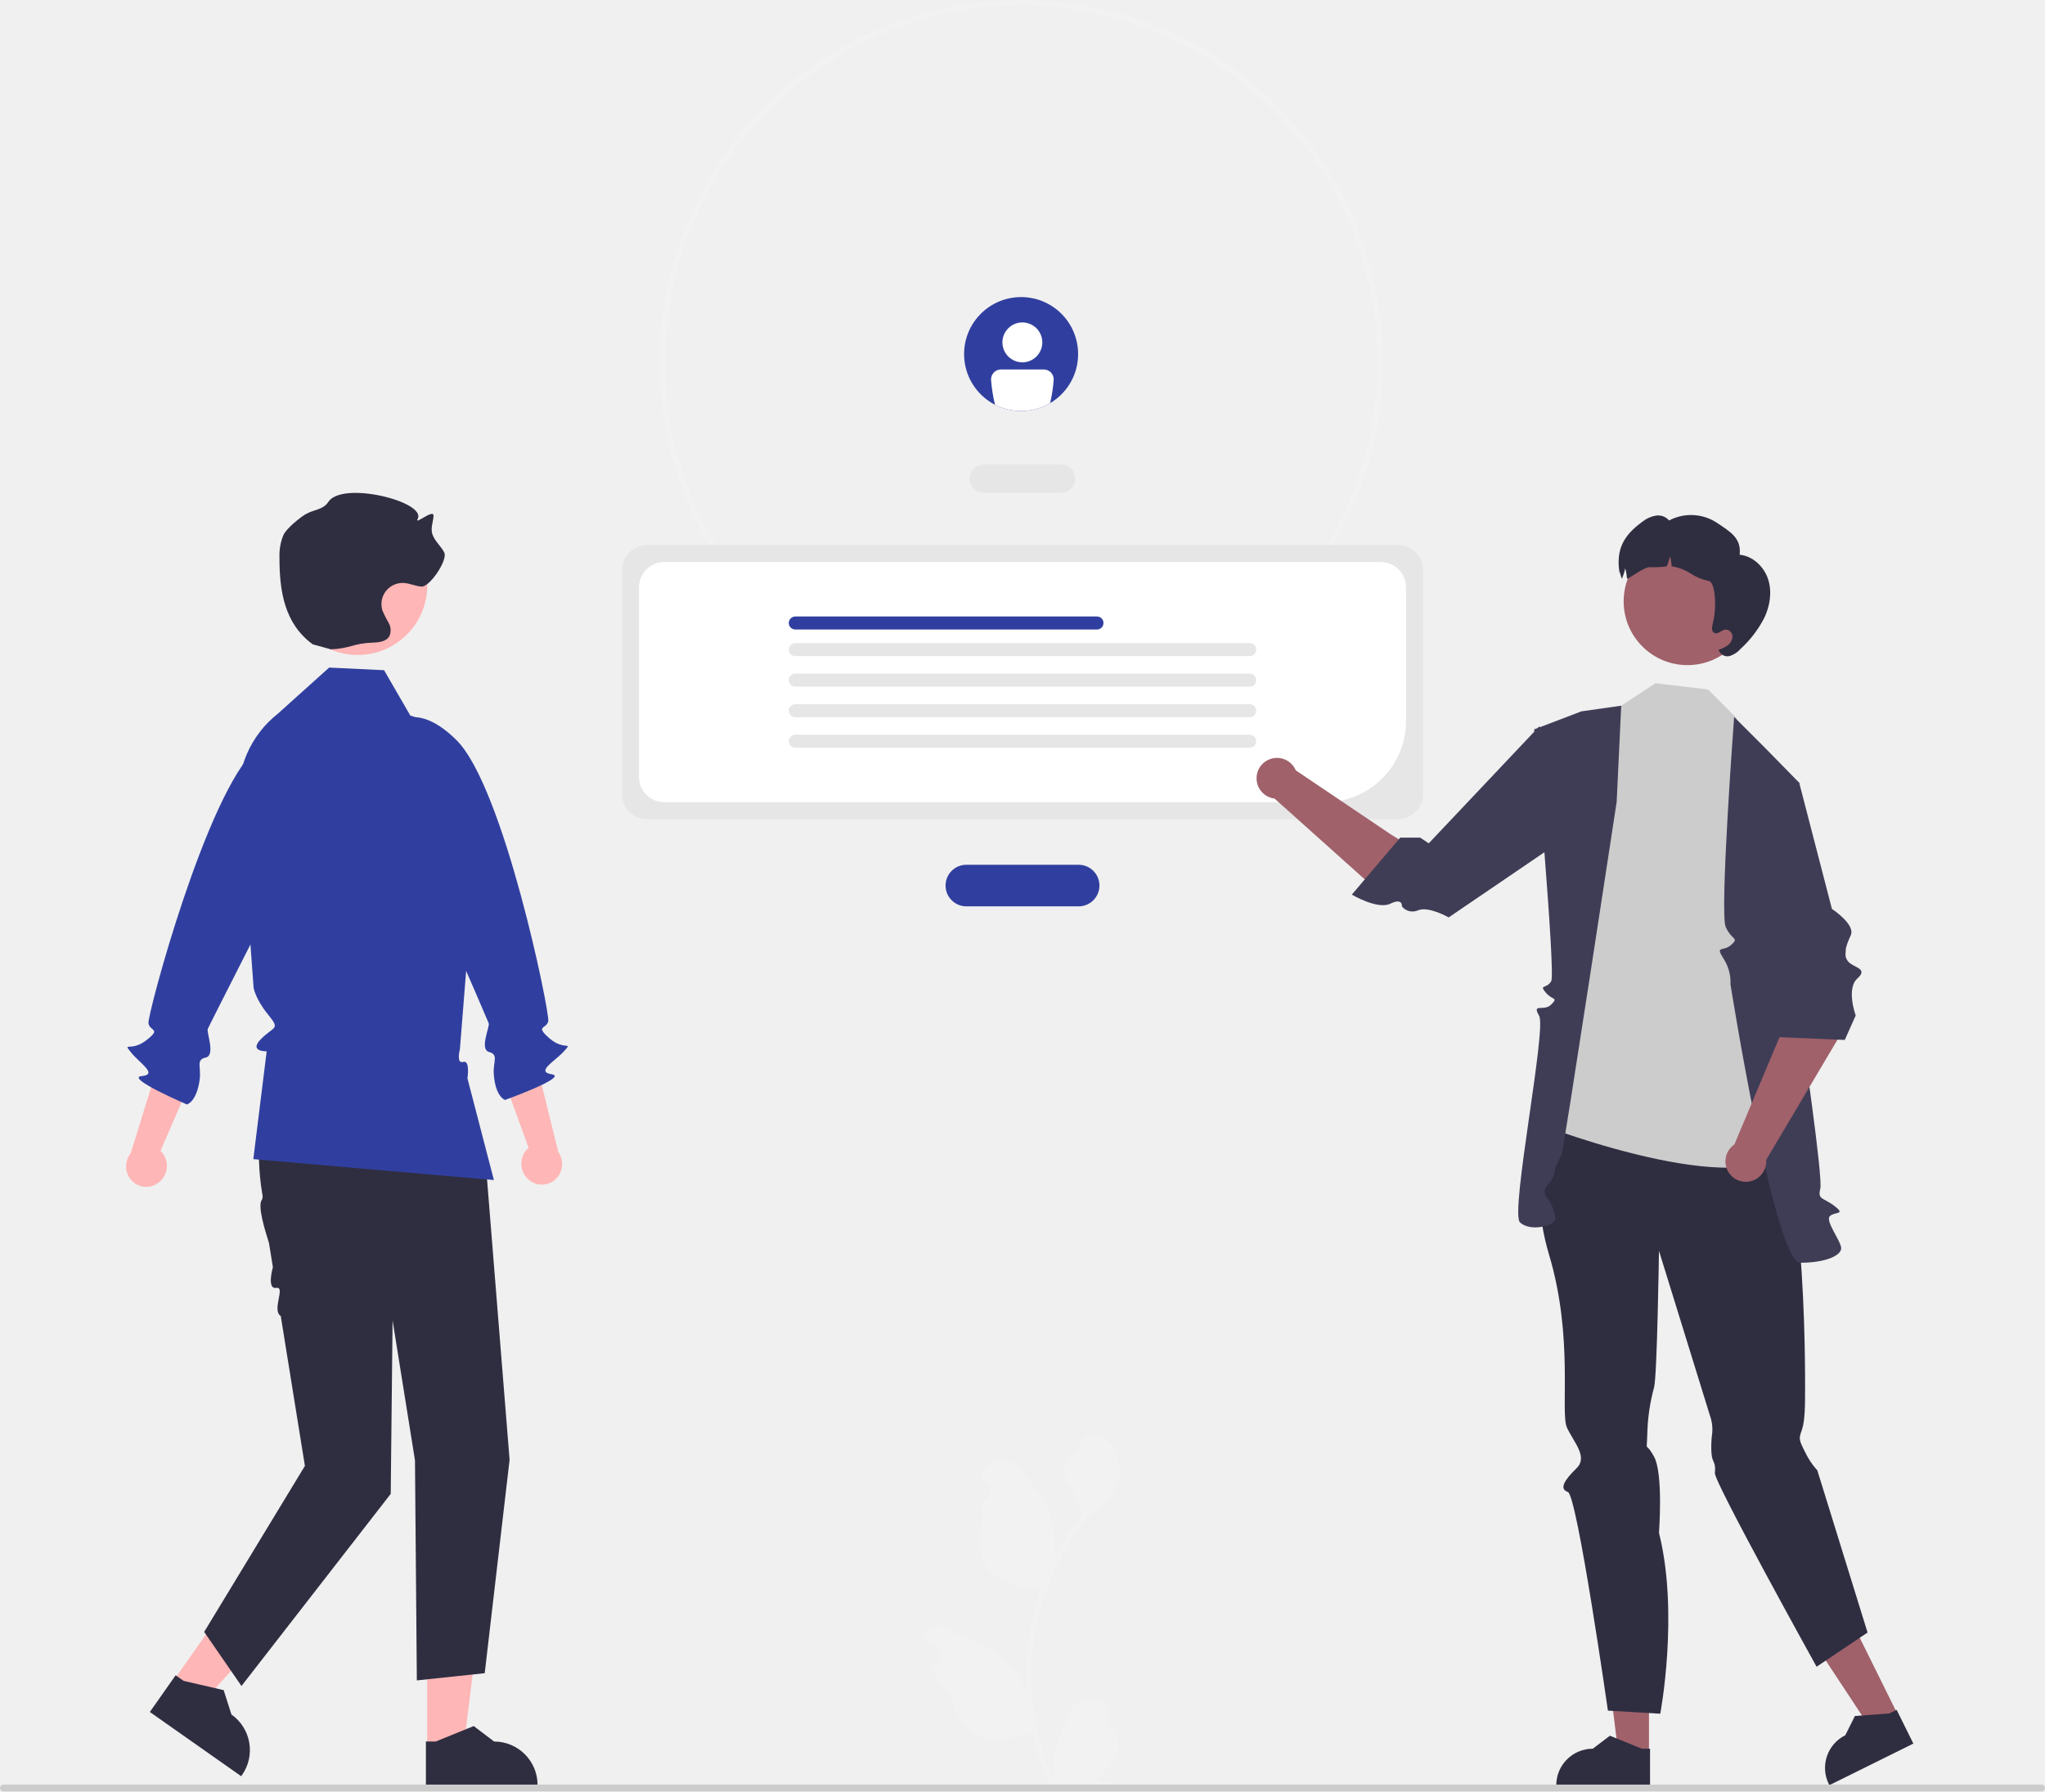
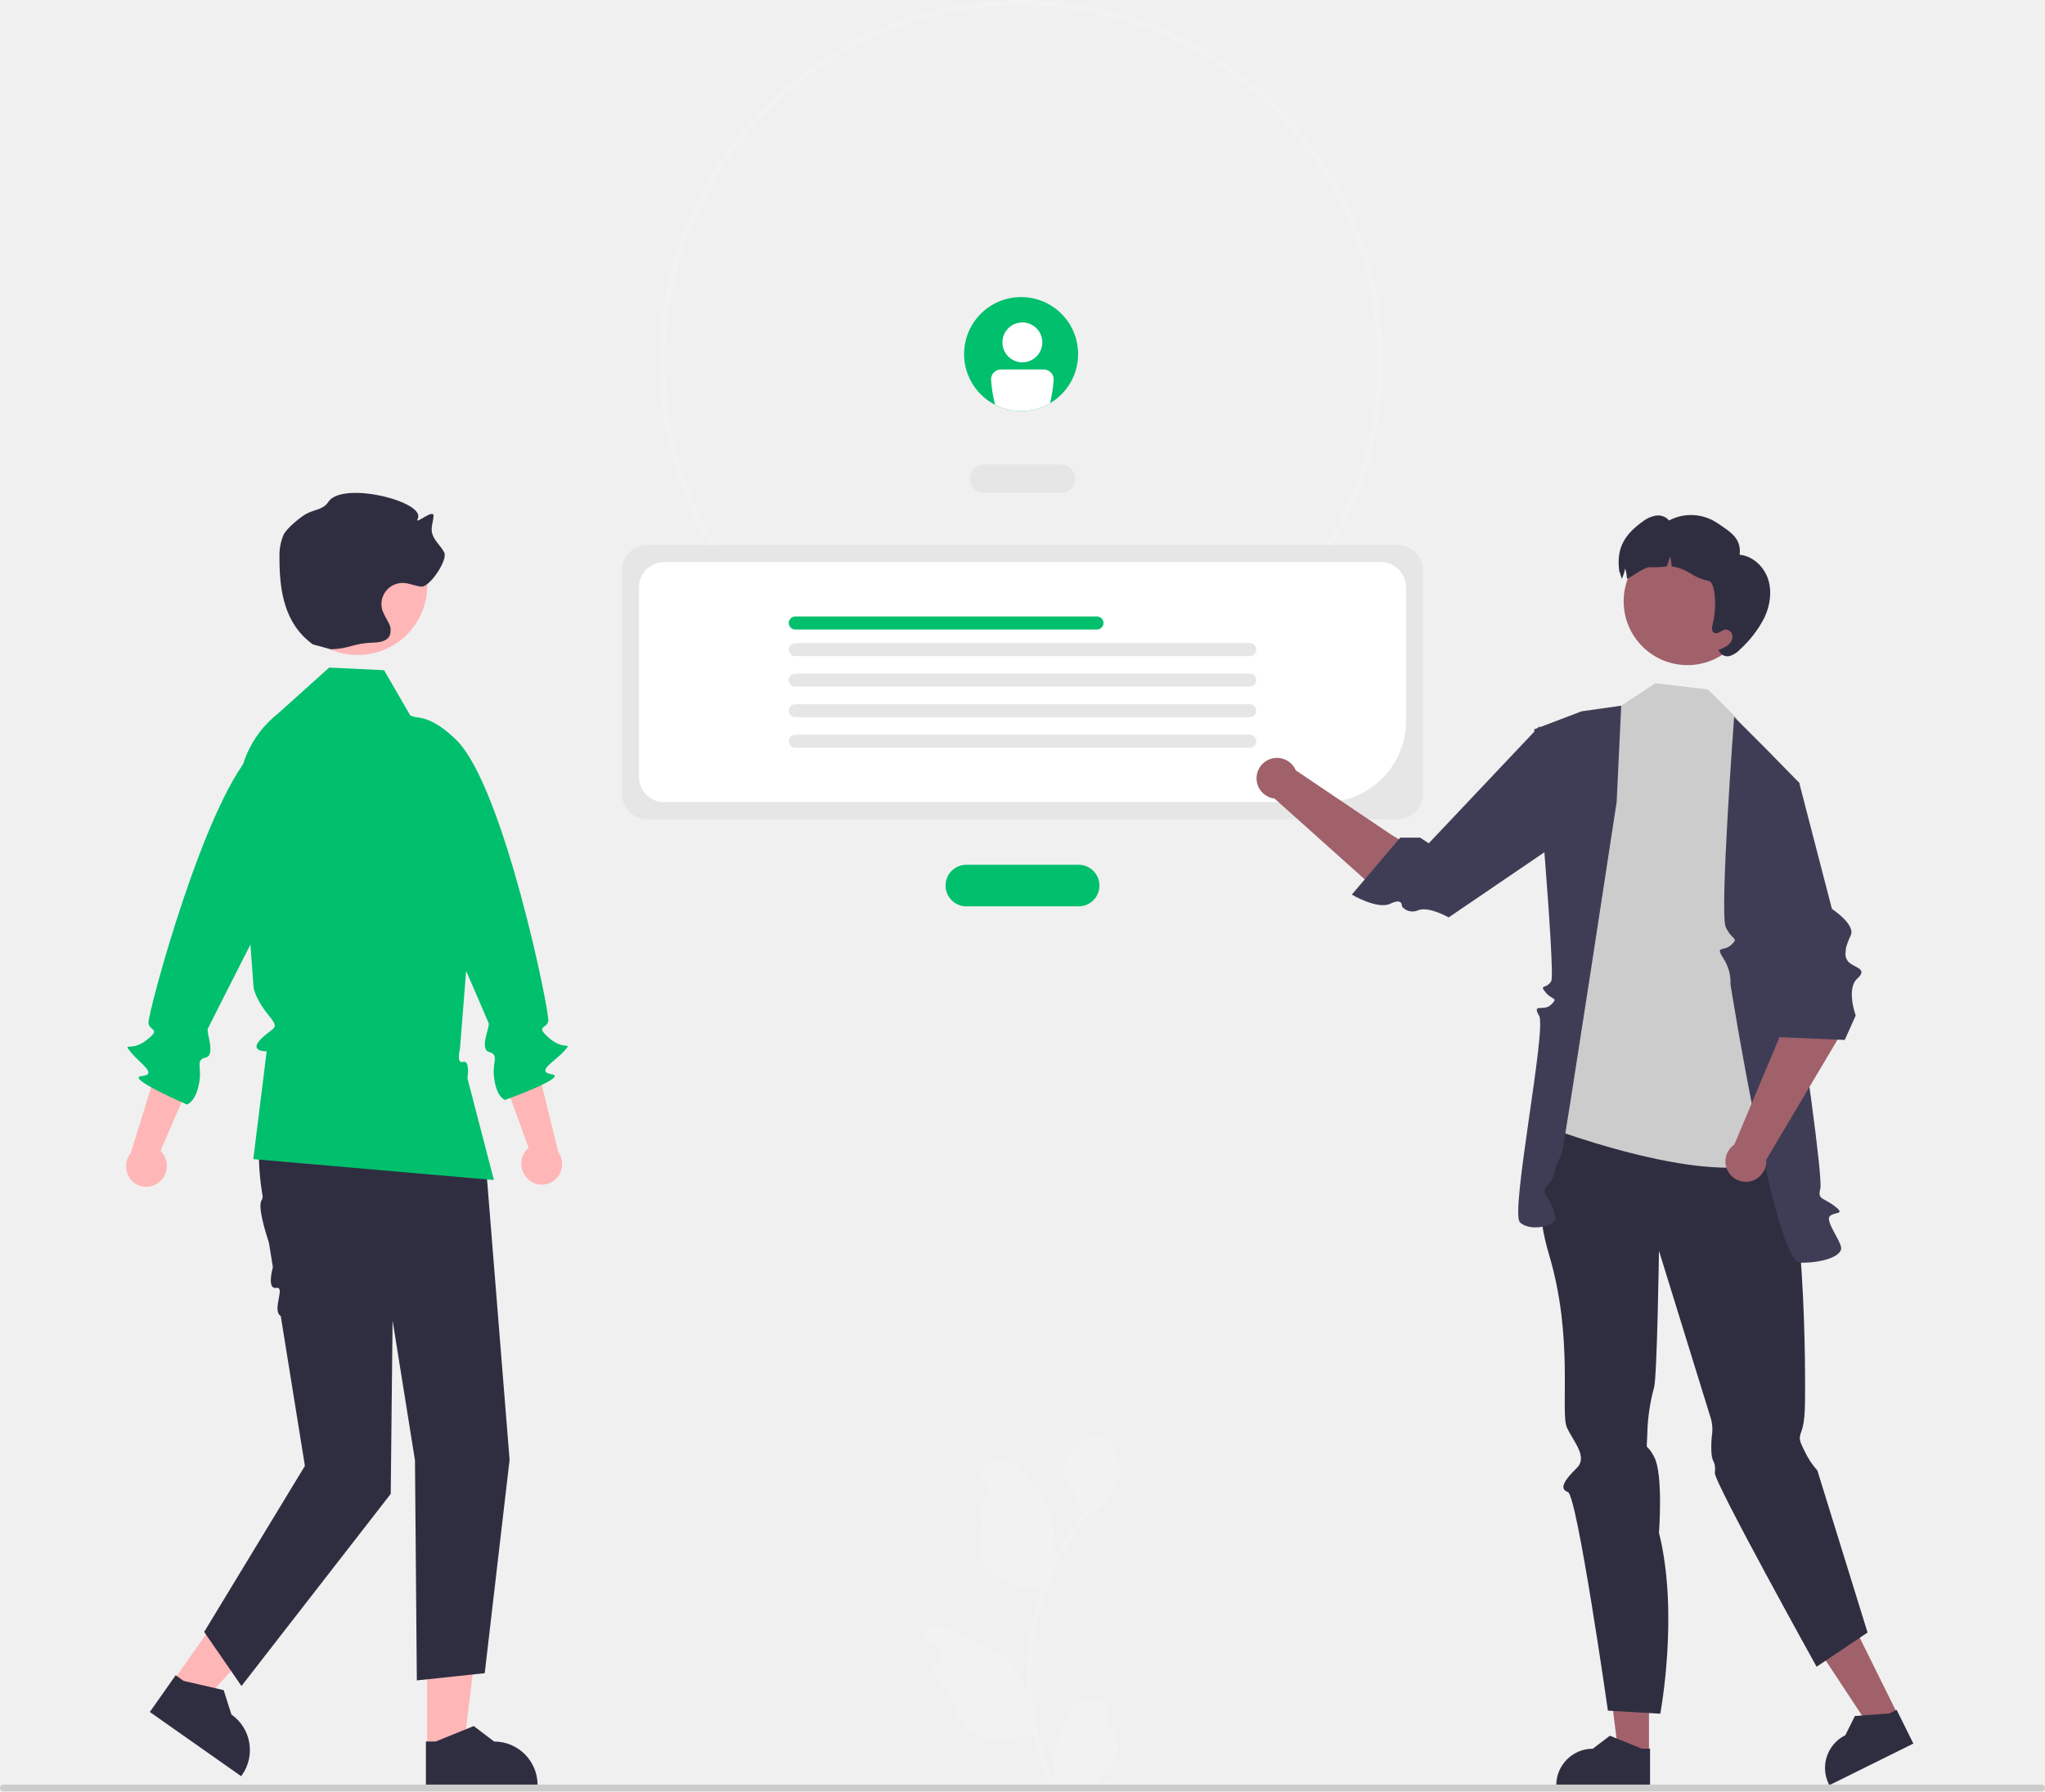
<svg xmlns="http://www.w3.org/2000/svg" data-name="Layer 1" width="717.67" height="628.751" viewBox="0 0 717.67 628.751">
  <path d="M619.555,700.629a2.807,2.807,0,0,1-2.035-4.866l.192-.765q-.038-.092-.076-.184a7.539,7.539,0,0,0-13.907.052c-2.275,5.478-5.17,10.966-5.883,16.758a22.303,22.303,0,0,0,.392,7.671,89.42,89.42,0,0,1-8.134-37.139,86.307,86.307,0,0,1,.535-9.628q.444-3.931,1.231-7.807a90.456,90.456,0,0,1,17.938-38.337,24.073,24.073,0,0,0,10.012-10.387,18.363,18.363,0,0,0,1.67-5.018c-.487.064-1.838-7.359-1.47-7.815-.679-1.031-1.895-1.543-2.637-2.549-3.689-5.002-8.773-4.129-11.426,2.669-5.669,2.861-5.724,7.606-2.245,12.169,2.213,2.903,2.517,6.832,4.459,9.94-.2.256-.408.503-.607.759a91.039,91.039,0,0,0-9.502,15.054,37.846,37.846,0,0,0-2.259-17.579c-2.163-5.217-6.216-9.611-9.786-14.122-4.288-5.418-13.08-3.053-13.836,3.814q-.011.1-.021.199.795.449,1.557.952a3.808,3.808,0,0,1-1.535,6.93l-.078.012a37.891,37.891,0,0,0,.999,5.665c-4.579,17.71,5.307,24.16,19.424,24.45.312.16.615.32.927.471A92.924,92.924,0,0,0,588.45,675.54a88.135,88.135,0,0,0,.064,14.231l-.024-.168a23.289,23.289,0,0,0-7.95-13.448c-6.118-5.026-14.762-6.877-21.363-10.916a4.371,4.371,0,0,0-6.694,4.252q.013.088.027.176a25.579,25.579,0,0,1,2.868,1.382q.795.449,1.557.952a3.808,3.808,0,0,1-1.535,6.93l-.078.012c-.056.008-.104.016-.16.024a37.923,37.923,0,0,0,6.975,10.923c2.863,15.46,15.162,16.927,28.318,12.425h.008a92.897,92.897,0,0,0,6.24,18.218h22.293c.08-.248.152-.503.224-.751a25.329,25.329,0,0,1-6.169-.367c1.654-2.03,3.308-4.075,4.962-6.105a1.383,1.383,0,0,0,.104-.12c.839-1.039,1.686-2.069,2.525-3.108l0-.001a37.101,37.101,0,0,0-1.087-9.451Z" transform="translate(-228.1256 -94.1362)" fill="#f2f2f2" />
  <path d="M586.526,348.136a127,127,0,1,1,127-127A127.144,127.144,0,0,1,586.526,348.136Zm0-252a125,125,0,1,0,125,125A125.141,125.141,0,0,0,586.526,96.136Z" transform="translate(-228.1256 -94.1362)" fill="#f2f2f2" />
  <path d="M600.461,267.136h-27a5,5,0,0,1,0-10h27a5,5,0,0,1,0,10Z" transform="translate(-228.1256 -94.1362)" fill="#e6e6e6" />
-   <path d="M606.663,412.253h-39.405a7.297,7.297,0,1,1,0-14.595h39.405a7.297,7.297,0,1,1,0,14.595Z" transform="translate(-228.1256 -94.1362)" fill="#303f9f" />
+   <path d="M606.663,412.253h-39.405a7.297,7.297,0,1,1,0-14.595h39.405a7.297,7.297,0,1,1,0,14.595Z" transform="translate(-228.1256 -94.1362)" fill="#00BF6D" />
  <path d="M718.673,381.666H455.248a8.863,8.863,0,0,1-8.853-8.853V294.279a8.863,8.863,0,0,1,8.853-8.853H718.673a8.863,8.863,0,0,1,8.853,8.853v78.534A8.863,8.863,0,0,1,718.673,381.666Z" transform="translate(-228.1256 -94.1362)" fill="#e6e6e6" />
  <path d="M693.078,375.695H461.221a8.863,8.863,0,0,1-8.853-8.853V300.255a8.863,8.863,0,0,1,8.853-8.853H712.701a8.863,8.863,0,0,1,8.853,8.853v46.963A28.509,28.509,0,0,1,693.078,375.695Z" transform="translate(-228.1256 -94.1362)" fill="#fff" />
-   <path d="M613.101,315.083H507.224a2.283,2.283,0,1,1,0-4.566H613.101a2.283,2.283,0,0,1,0,4.566Z" transform="translate(-228.1256 -94.1362)" fill="#303f9f" />
+   <path d="M613.101,315.083H507.224a2.283,2.283,0,1,1,0-4.566H613.101a2.283,2.283,0,0,1,0,4.566Z" transform="translate(-228.1256 -94.1362)" fill="#00BF6D" />
  <path d="M666.698,324.422H507.224a2.283,2.283,0,1,1,0-4.566H666.698a2.283,2.283,0,0,1,0,4.566Z" transform="translate(-228.1256 -94.1362)" fill="#e6e6e6" />
  <path d="M666.698,335.141H507.224a2.283,2.283,0,1,1,0-4.566H666.698a2.283,2.283,0,0,1,0,4.566Z" transform="translate(-228.1256 -94.1362)" fill="#e6e6e6" />
  <path d="M666.698,345.861H507.224a2.283,2.283,0,1,1,0-4.566H666.698a2.283,2.283,0,0,1,0,4.566Z" transform="translate(-228.1256 -94.1362)" fill="#e6e6e6" />
  <path d="M666.698,356.58H507.224a2.283,2.283,0,1,1,0-4.566H666.698a2.283,2.283,0,0,1,0,4.566Z" transform="translate(-228.1256 -94.1362)" fill="#e6e6e6" />
  <polygon points="578.689 615.836 567.988 615.835 562.897 574.558 578.692 574.559 578.689 615.836" fill="#a0616a" />
  <path d="M807.192,721.136l-32.909-.001v-.416a12.81,12.81,0,0,1,12.809-12.809h.001l6.011-4.56,11.215,4.561,2.873 0Z" transform="translate(-228.1256 -94.1362)" fill="#2f2e41" />
  <polygon points="666.179 602.133 656.59 606.883 633.703 572.157 647.856 565.146 666.179 602.133" fill="#a0616a" />
  <path d="M899.599,706.106l-29.488,14.609-.185-.373a12.81,12.81,0,0,1,5.791-17.164l.001-0,3.362-6.755,12.075-.892,2.574-1.275Z" transform="translate(-228.1256 -94.1362)" fill="#2f2e41" />
  <path d="M775.112,488.1s-12.181,16.982-3.389,46.32,3.857,55.568,6.325,60.828,7.436,10.254,3.331,14.242-6.267,7.23-3.025,8.311,14.051,76.74,14.051,76.74l18.374,1.081s6.656-35.146-.455-63.509c0,0,1.561-20.59-1.694-26.638s-2.617-.593-2.396-8.184a66.656,66.656,0,0,1,2.383-16.238c1.081-4.323,1.707-47.898,1.707-47.898l17.887,57.824a14.399,14.399,0,0,1,.789,6.226c-.443,2.979-.446,7.43.096,8.987s1.146,1.885.844,4.964,35.698,67.979,35.698,67.979l17.887-12-17.623-56.9a26.753,26.753,0,0,1-4.323-6.485c-2.162-4.323-2.246-4.562-1.123-7.685S861.58,586.857,861.58,585.036s1.123-84.503-12.949-96.664S775.112,488.1,775.112,488.1Z" transform="translate(-228.1256 -94.1362)" fill="#2f2e41" />
  <path d="M841.188,356.559l-3.662-10.423-10-10L809.081,333.934l-12.008,7.895-11.121,10.964L769.526,489.136s77.583,29.912,87.748,4.809Z" transform="translate(-228.1256 -94.1362)" fill="#ccc" />
  <path d="M847.477,356.559l-10.776-10.776s-5.148,68.872-2.955,73.716,4.776,3.608,1.984,6.226-5.791.02-2.791,4.819a15.191,15.191,0,0,1,2.477,9.09s15.523,97.71,24.523,97.71,14.635-2.635,14.317-5.317-5.626-9.362-3.972-11.023,5.733-.406,1.694-3.533-6.039-2.127-5.039-6.127-6.645-55.854-6.645-55.854l-.746-86.614Z" transform="translate(-228.1256 -94.1362)" fill="#3f3d56" />
  <path d="M797.073,341.829l-13.956,1.975-16.591,6.333s7.578,85.482,5.995,88.344-4.393,1.075-1.988,3.969,4.57,1.61,1.988,4.252-6.929-.705-4.255,3.969-10.209,69.015-6.74,72.467,12.406,1.304,12.409-1.245a14.759,14.759,0,0,0-2.996-7.549,3.042,3.042,0,0,1,0-4,9.778,9.778,0,0,0,2.793-5.046c.207-1.954,1.735-4.356,2.471-6.155s19.279-123.591,19.279-123.591Z" transform="translate(-228.1256 -94.1362)" fill="#3f3d56" />
  <path d="M737.526,409.136l6.294-3.286C735.962,398.762,716.463,387.164,716.463,387.164l-33.606-22.656a7.163,7.163,0,1,0-7.441,9.913l37.661,33.741Z" transform="translate(-228.1256 -94.1362)" fill="#a0616a" />
  <path d="M783.526,384.136l.068-27.634-15.351-7.342L729.526,390.136l-3-2h-7l-17,20s9.054,5.366,13.527,3.183,4.053.954,4.053.954a4.743,4.743,0,0,0,5.719,1.346c3.701-1.482,10.701,2.518,10.701,2.518Z" transform="translate(-228.1256 -94.1362)" fill="#3f3d56" />
  <circle cx="592.194" cy="211.063" r="22.386" fill="#a0616a" />
  <path d="M847.344,310.883a38.93,38.93,0,0,1-8.375,10.997,8.683,8.683,0,0,1-3.643,2.457,3.174,3.174,0,0,1-3.775-1.507l-.415-.567a11.553,11.553,0,0,0,3.351-1.657,3.934,3.934,0,0,0,1.621-3.214,2.423,2.423,0,0,0-2.468-2.281c-1.398.166-2.648,1.799-3.901,1.17-1.012-.515-.867-1.988-.577-3.1,1.558-5.805.906-14.803-1.336-15.117a18.133,18.133,0,0,1-6.262-2.563,17.569,17.569,0,0,0-6.282-2.526c-.161-.021-.325-.033-.498-.047a14.872,14.872,0,0,0-.621-3.529,17.401,17.401,0,0,1-1.108,3.525,34.518,34.518,0,0,1-5.851.296c-2.084-.242-8.073,4.614-8.118,3.946a14.871,14.871,0,0,0-.621-3.529,17.401,17.401,0,0,1-1.108,3.525c-.022.046-.033.085-.055.132-.637-1.552-.819-3.289-.803-1.992-1.337-8.249,1.315-13.216,8.085-18.108a10.219,10.219,0,0,1,4.662-2.087,5.023,5.023,0,0,1,4.62,1.707,16.489,16.489,0,0,1,16.707.757c4.87,3.263,8.712,5.433,8.064,11.267,4.616.445,8.515,4.152,9.973,8.545C850.054,301.784,849.303,306.694,847.344,310.883Z" transform="translate(-228.1256 -94.1362)" fill="#2f2e41" />
  <path d="M875.919,427.532l-16.061-2.3c-5.432,9.083-7.362,33.258-7.362,33.258L836.778,495.848a7.163,7.163,0,1,0,11.167,5.38l25.807-43.484Z" transform="translate(-228.1256 -94.1362)" fill="#a0616a" />
  <path d="M838.939,371.841l6.805-9.373,13.8,6.413,11.477,44.273s8.381,5.454,6.593,9.302-2.739,6.952-.89,9.157,7.231,2.367,3.221,5.962-.577,12.987-.577,12.987l-3.843,8.576-24-1Z" transform="translate(-228.1256 -94.1362)" fill="#3f3d56" />
  <path d="M283.864,509.151a7.392,7.392,0,0,0,1.375-10.218,7.091,7.091,0,0,0-.787-.869l10.248-23.664-10.178-9.425-10.534,33.935a7.371,7.371,0,0,0-.16,8.998,7.054,7.054,0,0,0,9.883,1.362Q283.788,509.212,283.864,509.151Z" transform="translate(-228.1256 -94.1362)" fill="#ffb6b6" />
-   <path d="M343.401,355.636s-7.586-14.421-25.184,1.153S279.824,450.318,280.228,453.249s4.705,1.772-.735,5.991-8.449.428-5.44,4.22,9.735,7.808,3.779,8.371,15.879,9.958,15.879,9.958,3.434-.825,4.488-8.749c.592-4.451-1.414-6.978,2.117-7.72s.221-8.791.729-10.057,28.695-56.581,28.695-56.581Z" transform="translate(-228.1256 -94.1362)" fill="#303f9f" />
+   <path d="M343.401,355.636s-7.586-14.421-25.184,1.153S279.824,450.318,280.228,453.249s4.705,1.772-.735,5.991-8.449.428-5.44,4.22,9.735,7.808,3.779,8.371,15.879,9.958,15.879,9.958,3.434-.825,4.488-8.749c.592-4.451-1.414-6.978,2.117-7.72s.221-8.791.729-10.057,28.695-56.581,28.695-56.581Z" transform="translate(-228.1256 -94.1362)" fill="#00BF6D" />
  <polygon points="149.919 613.706 162.661 613.705 168.724 564.551 149.916 564.552 149.919 613.706" fill="#ffb6b6" />
  <path d="M377.595,721.136l39.188-.001v-.496A15.254,15.254,0,0,0,401.53,705.386H401.529l-7.158-5.431-13.356,5.431-3.421 0Z" transform="translate(-228.1256 -94.1362)" fill="#2f2e41" />
  <polygon points="60.597 590.265 71.021 597.594 104.255 560.873 88.868 550.055 60.597 590.265" fill="#ffb6b6" />
  <path d="M280.709,695.018l32.057,22.54.285-.405a15.254,15.254,0,0,0-3.704-21.251l-.001-.001-2.732-8.56-14.049-3.239-2.798-1.968Z" transform="translate(-228.1256 -94.1362)" fill="#2f2e41" />
  <path d="M327.271,463.302l-1.059,2.262c-6.96,14.869-8.74,31.491-6.035,47.685a2.701,2.701,0,0,1-.108,1.921c-1.677,1.968.954,10.516,2.463,15.289l1.36,8.44s-2.255,7.839,1.17,7.263-1.675,7.785,1.592,9.88l8.474,52.603-35.354,58.268,13.094,18.986,52.376-67.434.655-60.887,7.856,49.102.655,77.254,23.821-2.532,8.728-74.899-8.325-103.582-13.094-44.911Z" transform="translate(-228.1256 -94.1362)" fill="#2f2e41" />
-   <path d="M343.637,328.446l19.271.918,9.215,15.92h0a28.491,28.491,0,0,1,18.223,16.6l6.001,14.825-6.826,85.718s-1.368,5.185,1.151,4.428,1.493,5.741,1.493,5.741l9.286,35.716-84.427-7.341,4.688-37.841s-6.518.21-1.935-4.373,6.812-3.123,2.409-8.541-5.057-9.346-5.057-9.346l-1.964-26.843-3.238-37.777a36.299,36.299,0,0,1,13.713-31.621l0,0Z" transform="translate(-228.1256 -94.1362)" fill="#303f9f" />
+   <path d="M343.637,328.446l19.271.918,9.215,15.92h0a28.491,28.491,0,0,1,18.223,16.6l6.001,14.825-6.826,85.718s-1.368,5.185,1.151,4.428,1.493,5.741,1.493,5.741l9.286,35.716-84.427-7.341,4.688-37.841s-6.518.21-1.935-4.373,6.812-3.123,2.409-8.541-5.057-9.346-5.057-9.346l-1.964-26.843-3.238-37.777a36.299,36.299,0,0,1,13.713-31.621l0,0Z" transform="translate(-228.1256 -94.1362)" fill="#00BF6D" />
  <circle cx="125.505" cy="205.45" r="24.439" fill="#ffb6b6" />
  <path d="M344.187,322.022c7.013-.23,7.65-2.083,14.663-2.313,2.233-.073,4.868-.379,5.948-2.335a5.154,5.154,0,0,0-.262-4.588,41.901,41.901,0,0,1-2.16-4.25,7.423,7.423,0,0,1,7.355-9.786c2.134.092,4.139,1.096,6.267,1.279,2.919.252,9.373-9.386,8.029-11.989-1.308-2.534-3.941-4.446-4.354-7.267-.271-1.845.491-3.679.595-5.541.154-2.761-6.845,3.465-5.563,1.014,3.144-6.011-26.487-13.464-31.366-5.934-1.823,2.814-5.073,2.622-7.969,4.312-1.898,1.108-6.691,4.929-7.781,7.311a18.545,18.545,0,0,0-1.388,7.673c-.044,12.218,1.818,23.457,11.673,30.679" transform="translate(-228.1256 -94.1362)" fill="#2f2e41" />
  <path d="M413.568,508.101a7.392,7.392,0,0,1-.763-10.282,7.092,7.092,0,0,1,.838-.82l-8.817-24.234,10.723-8.801,8.489,34.503a7.371,7.371,0,0,1-.378,8.991,7.054,7.054,0,0,1-9.947.769Q413.64,508.166,413.568,508.101Z" transform="translate(-228.1256 -94.1362)" fill="#ffb6b6" />
-   <path d="M363.301,351.306s8.433-13.943,25.07,2.654,32.742,95.654,32.163,98.556-4.802,1.487.376,6.024,8.408.932,5.179,4.537-10.184,7.213-4.272,8.131-16.445,8.992-16.445,8.992-3.379-1.028-3.958-9.001c-.325-4.478,1.828-6.881-1.652-7.833s.304-8.788-.128-10.083-25.267-58.193-25.267-58.193Z" transform="translate(-228.1256 -94.1362)" fill="#303f9f" />
-   <path d="M606.476,218.407a20.005,20.005,0,1,1-20.01-20A19.983,19.983,0,0,1,606.476,218.407Z" transform="translate(-228.1256 -94.1362)" fill="#303f9f" />
+   <path d="M363.301,351.306s8.433-13.943,25.07,2.654,32.742,95.654,32.163,98.556-4.802,1.487.376,6.024,8.408.932,5.179,4.537-10.184,7.213-4.272,8.131-16.445,8.992-16.445,8.992-3.379-1.028-3.958-9.001c-.325-4.478,1.828-6.881-1.652-7.833s.304-8.788-.128-10.083-25.267-58.193-25.267-58.193Z" transform="translate(-228.1256 -94.1362)" fill="#00BF6D" />
+   <path d="M606.476,218.407a20.005,20.005,0,1,1-20.01-20A19.983,19.983,0,0,1,606.476,218.407Z" transform="translate(-228.1256 -94.1362)" fill="#00BF6D" />
  <circle cx="358.787" cy="120.17" r="7" fill="#fff" />
  <path d="M594.416,223.807h-15a3.504,3.504,0,0,0-3.5,3.5,52.96,52.96,0,0,0,1.4,8.89,19.986,19.986,0,0,0,19.34-.57,52.457,52.457,0,0,0,1.26-8.32A3.504,3.504,0,0,0,594.416,223.807Z" transform="translate(-228.1256 -94.1362)" fill="#fff" />
  <path d="M228.126,721.697a1.186,1.186,0,0,0,1.19,1.19h715.29a1.19,1.19,0,0,0,0-2.38h-715.29A1.187,1.187,0,0,0,228.126,721.697Z" transform="translate(-228.1256 -94.1362)" fill="#ccc" />
</svg>
